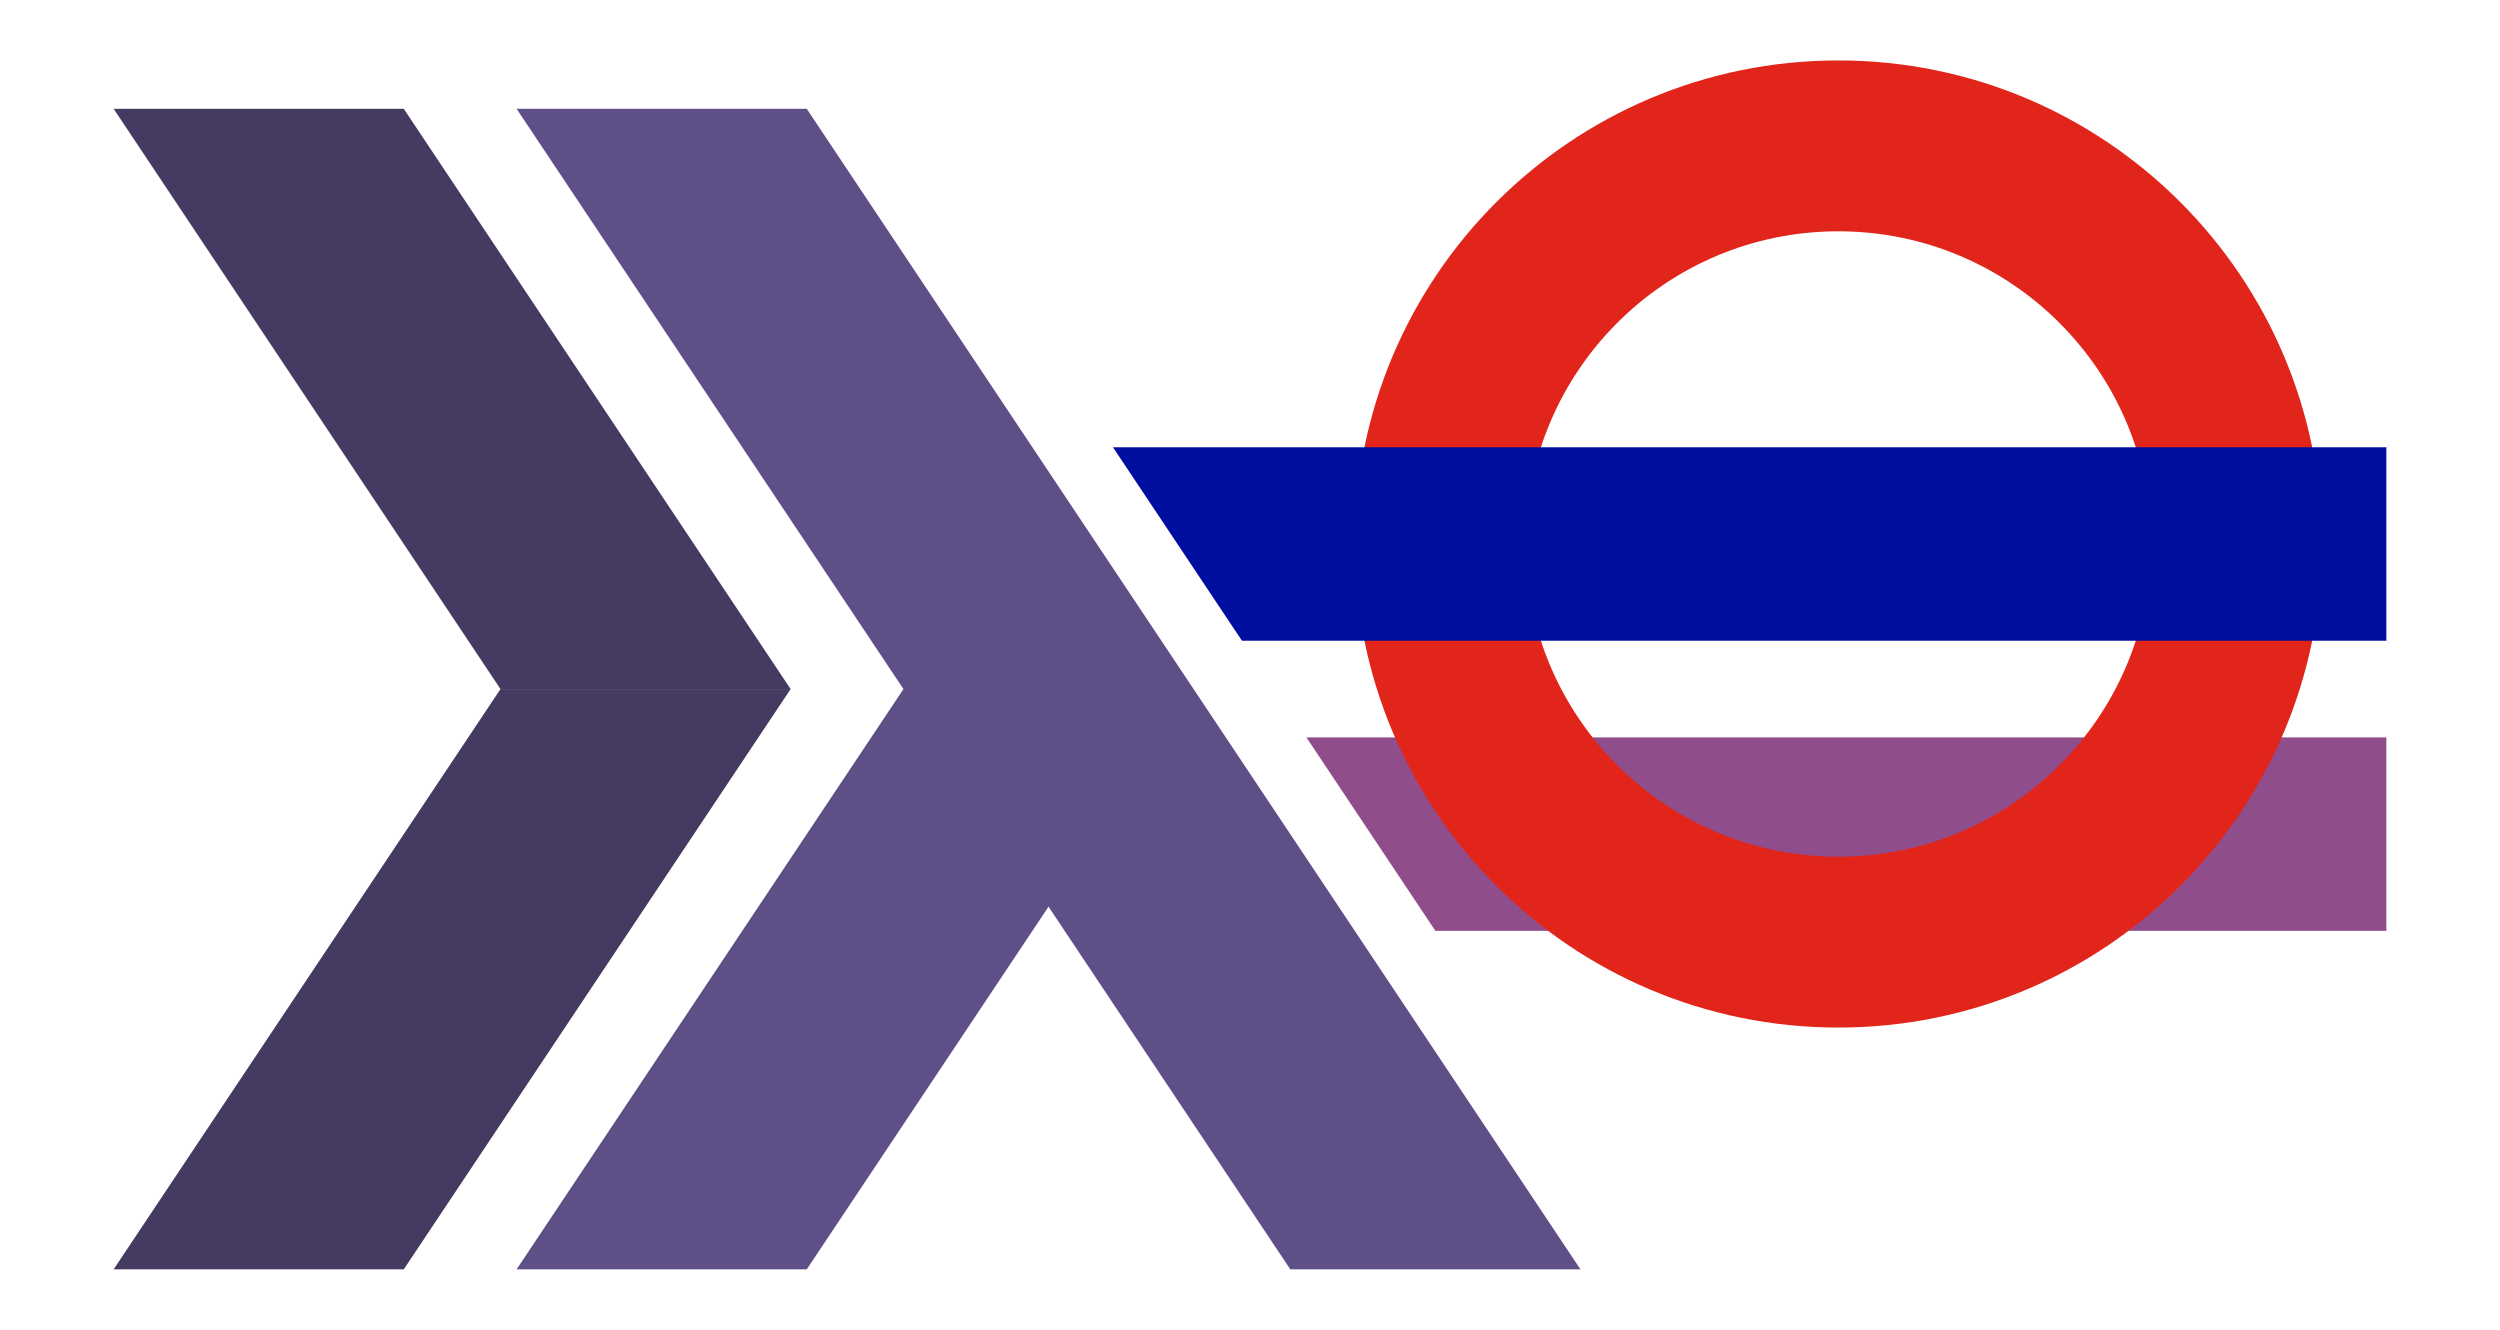
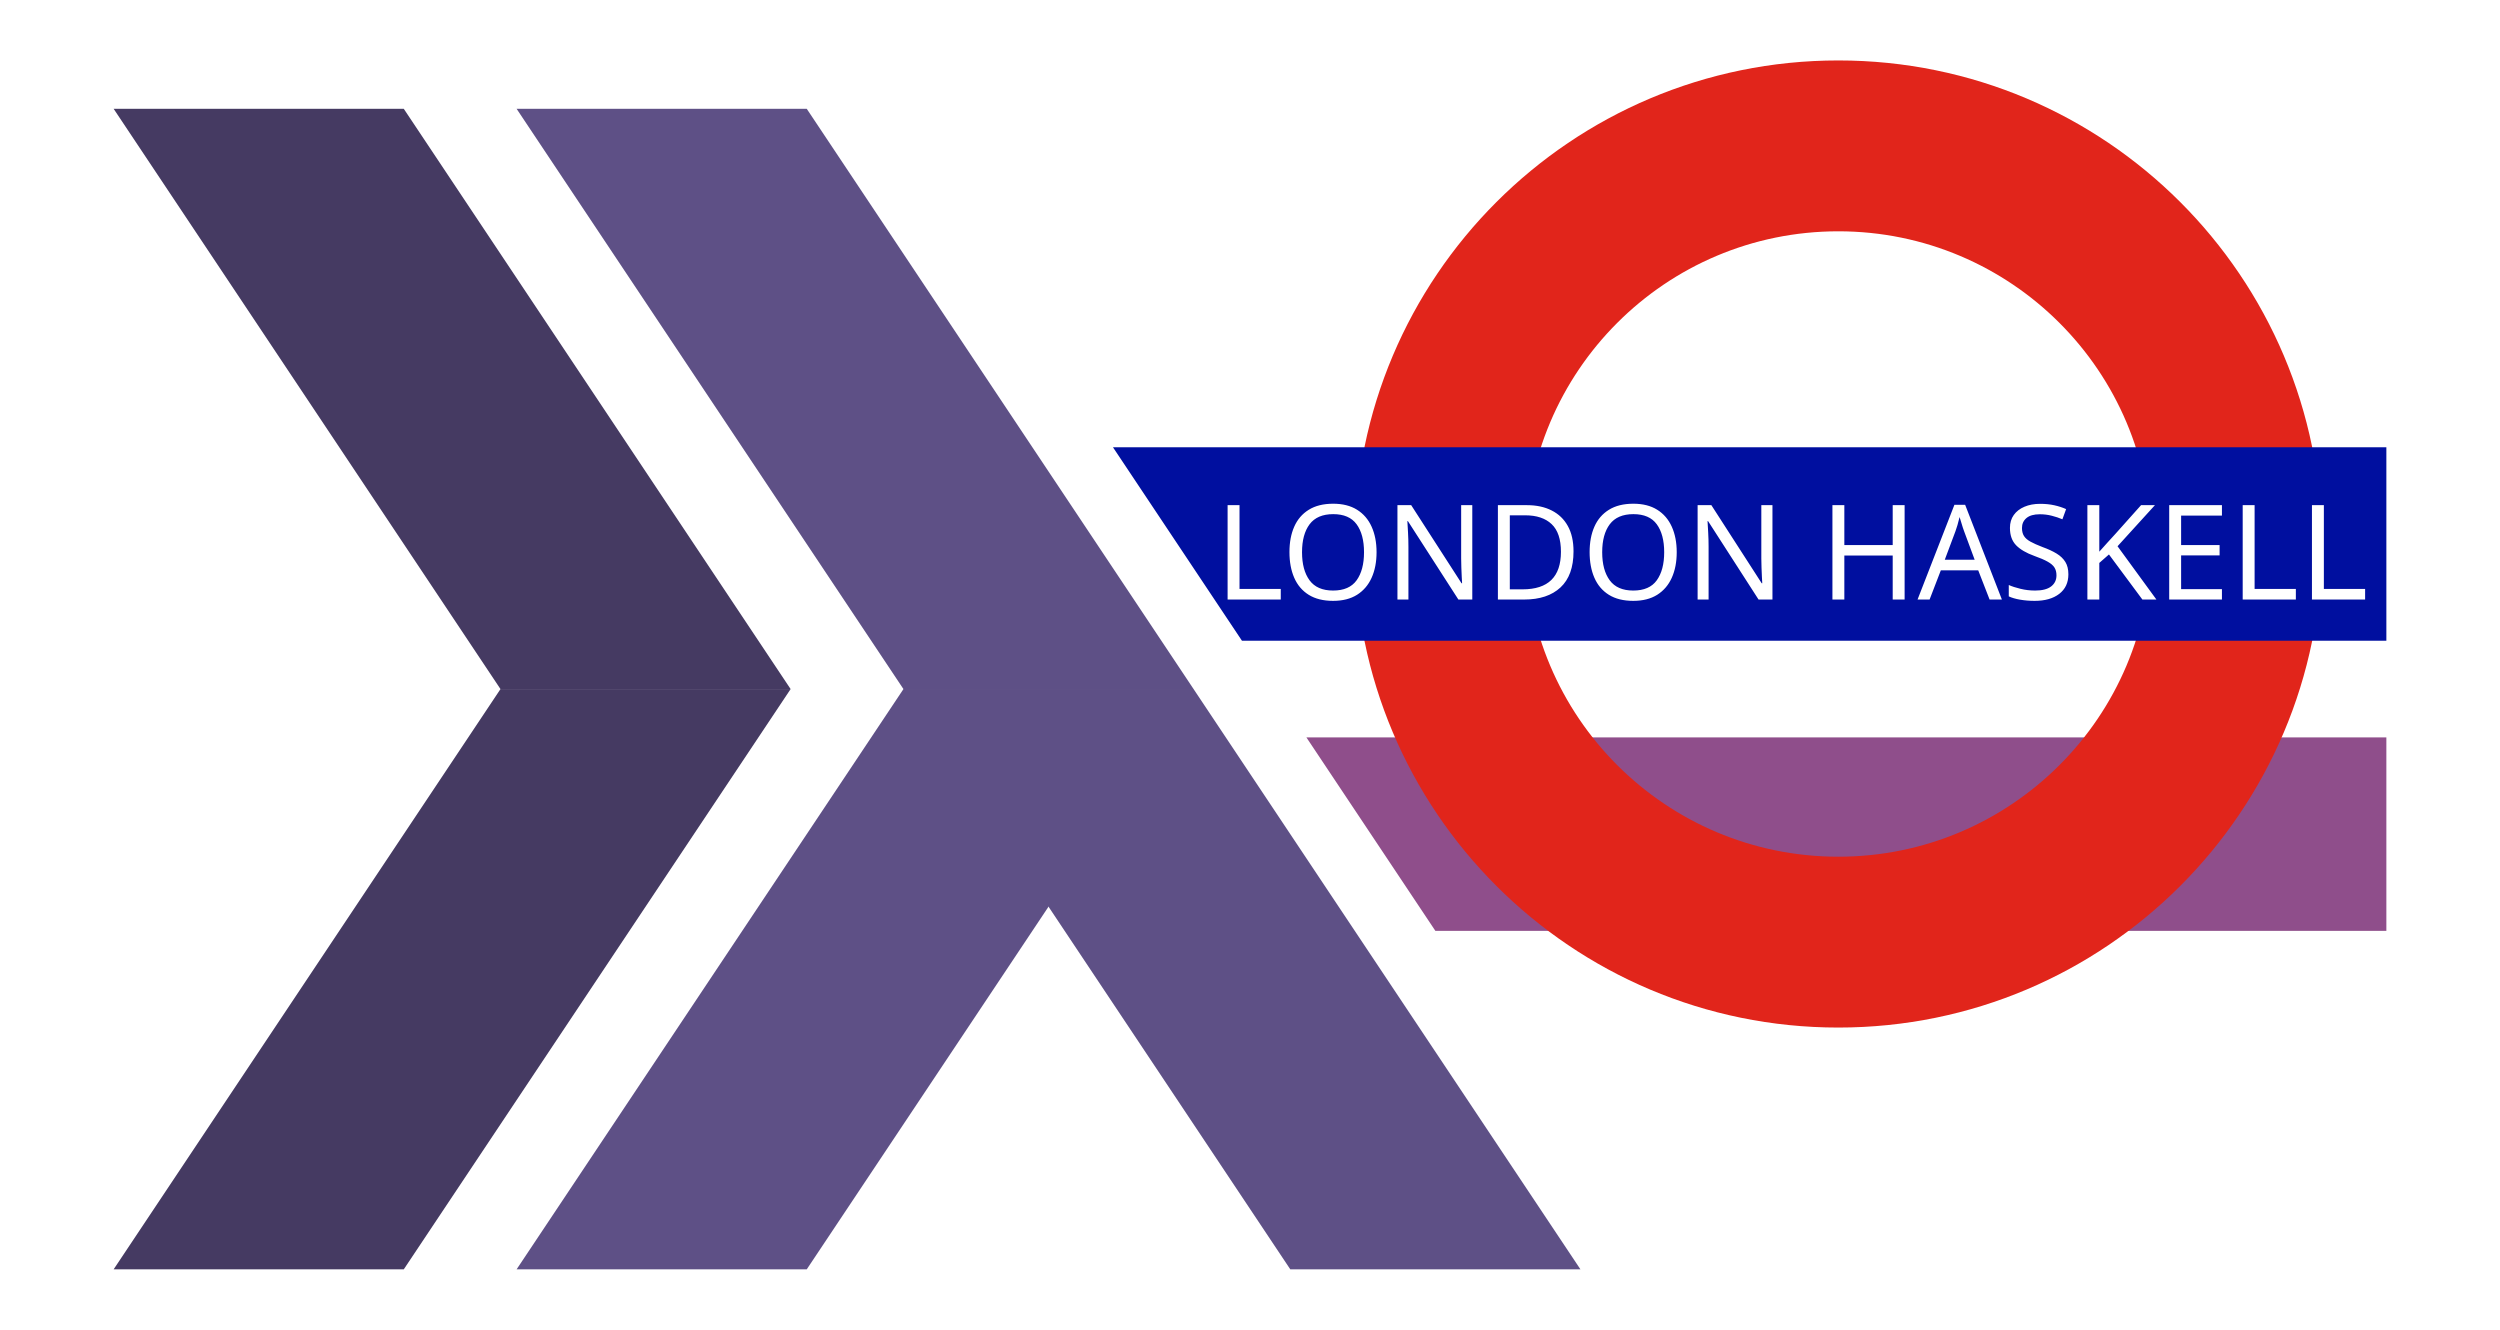
<svg xmlns="http://www.w3.org/2000/svg" viewBox="0.0 0.0 1000.0 531.915" height="531.915" font-size="1" stroke-opacity="1" width="1000" stroke="rgb(0,0,0)" version="1.1">
-   <defs />
+   <defs>
+     <style type="text/css">@font-face {font-family: johnston;src: url('new-johnston-medium-4.ttf');}</style>
+   </defs>
  <g stroke-linecap="butt" fill="rgb(143,78,139)" stroke-miterlimit="10.0" stroke-width="0.0" fill-opacity="1.0" stroke-opacity="1.0" stroke-linejoin="miter" stroke="rgb(0,0,0)">
    <path d="M 522.566,294.971 l 51.58,77.369 h 380.4 v -77.369 Z" />
  </g>
  <g stroke-linecap="butt" fill="rgb(225,37,27)" stroke-miterlimit="10.0" stroke-width="0.0" fill-opacity="1.0" stroke-opacity="1.0" stroke-linejoin="miter" stroke="rgb(0,0,0)">
    <path d="M 860.413,217.601 h 68.343 c 0,-106.825 -86.599,-193.424 -193.424 -193.424c -106.825,-0 -193.424,86.599 -193.424 193.424c -0,106.825 86.599,193.424 193.424 193.424c 106.825,0 193.424,-86.599 193.424 -193.424l -68.343,-0 c -0,69.08 -56.001,125.081 -125.081 125.081c -69.08,-0 -125.081,-56.001 -125.081 -125.081c 0,-69.08 56.001,-125.081 125.081 -125.081c 69.08,0 125.081,56.001 125.081 125.081Z" />
  </g>
  <g stroke-linecap="butt" fill="rgb(0,15,159)" stroke-miterlimit="10.0" stroke-width="0.0" fill-opacity="1.0" stroke-opacity="1.0" stroke-linejoin="miter" stroke="rgb(0,0,0)">
    <path d="M 445.197,178.917 l 51.58,77.369 h 457.769 v -77.369 Z" />
+   </g>
+   <g stroke-linecap="butt" font-family="johnston" fill="rgb(255,255,255)" font-size="52.869px" stroke-miterlimit="10.0" stroke-width="0.0" fill-opacity="1.0" stroke-opacity="1.0" stroke-linejoin="miter" stroke="rgb(0,0,0)">
+     <text transform="matrix(1,0,0,1,716.6344,221.47)" dominant-baseline="middle" text-anchor="middle" stroke="none">LONDON HASKELL</text>
  </g>
  <g stroke-linecap="butt" fill="rgb(94,80,134)" stroke-miterlimit="10.0" stroke-width="0.0" fill-opacity="1.0" stroke-opacity="1.0" stroke-linejoin="miter" stroke="rgb(0,0,0)">
    <path d="M 361.38,275.629 l 154.739,232.108 h 116.054 l -154.739,-232.108 Z" />
  </g>
  <g stroke-linecap="butt" fill="rgb(94,80,134)" stroke-miterlimit="10.0" stroke-width="0.0" fill-opacity="1.0" stroke-opacity="1.0" stroke-linejoin="miter" stroke="rgb(0,0,0)">
    <path d="M 477.434,275.629 l -154.739,232.108 h -116.054 l 154.739,-232.108 Z" />
  </g>
  <g stroke-linecap="butt" fill="rgb(94,80,134)" stroke-miterlimit="10.0" stroke-width="0.0" fill-opacity="1.0" stroke-opacity="1.0" stroke-linejoin="miter" stroke="rgb(0,0,0)">
    <path d="M 477.434,275.629 l -154.739,-232.108 h -116.054 l 154.739,232.108 Z" />
  </g>
  <g stroke-linecap="butt" fill="rgb(69,58,98)" stroke-miterlimit="10.0" stroke-width="0.0" fill-opacity="1.0" stroke-opacity="1.0" stroke-linejoin="miter" stroke="rgb(0,0,0)">
    <path d="M 316.248,275.629 l -154.739,232.108 h -116.054 l 154.739,-232.108 Z" />
  </g>
  <g stroke-linecap="butt" fill="rgb(69,58,98)" stroke-miterlimit="10.0" stroke-width="0.0" fill-opacity="1.0" stroke-opacity="1.0" stroke-linejoin="miter" stroke="rgb(0,0,0)">
    <path d="M 316.248,275.629 l -154.739,-232.108 h -116.054 l 154.739,232.108 Z" />
  </g>
</svg>
